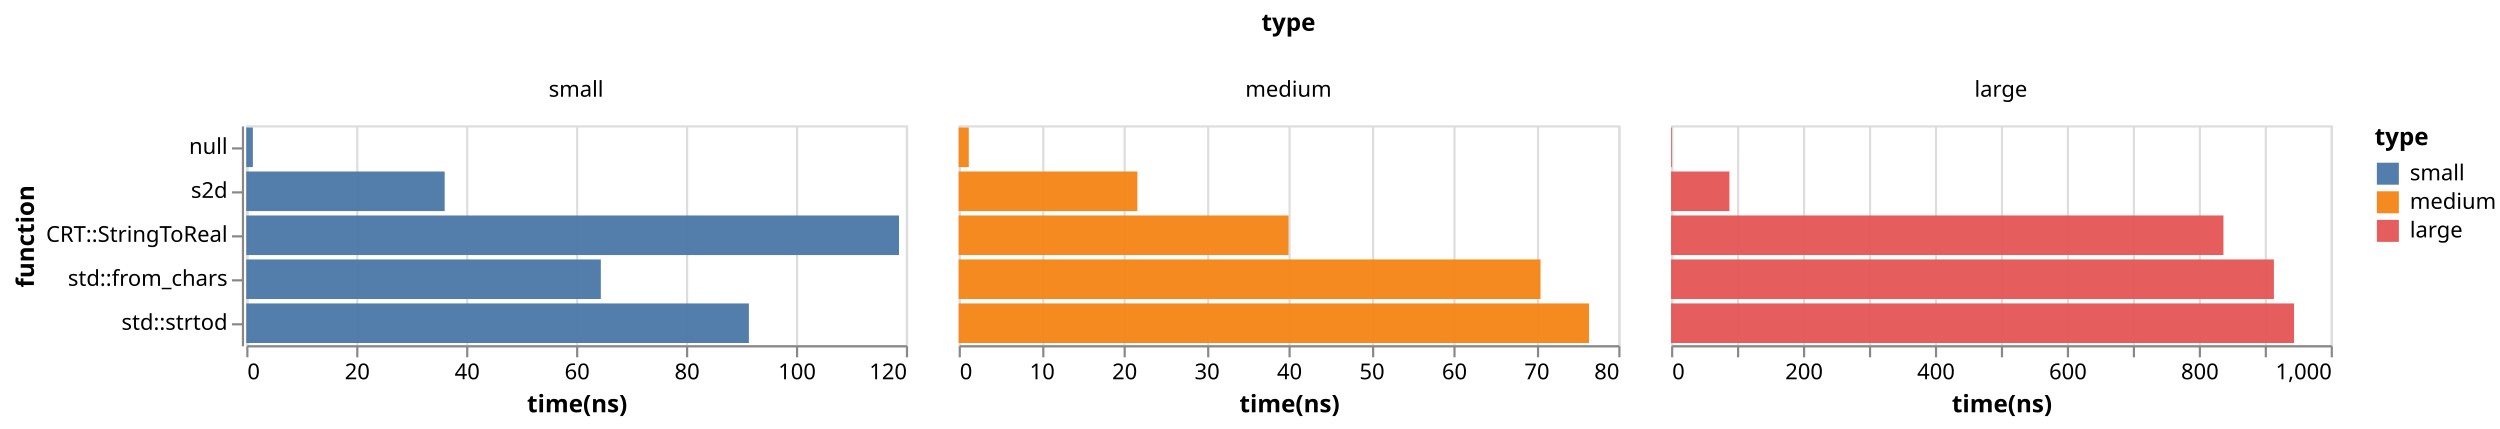
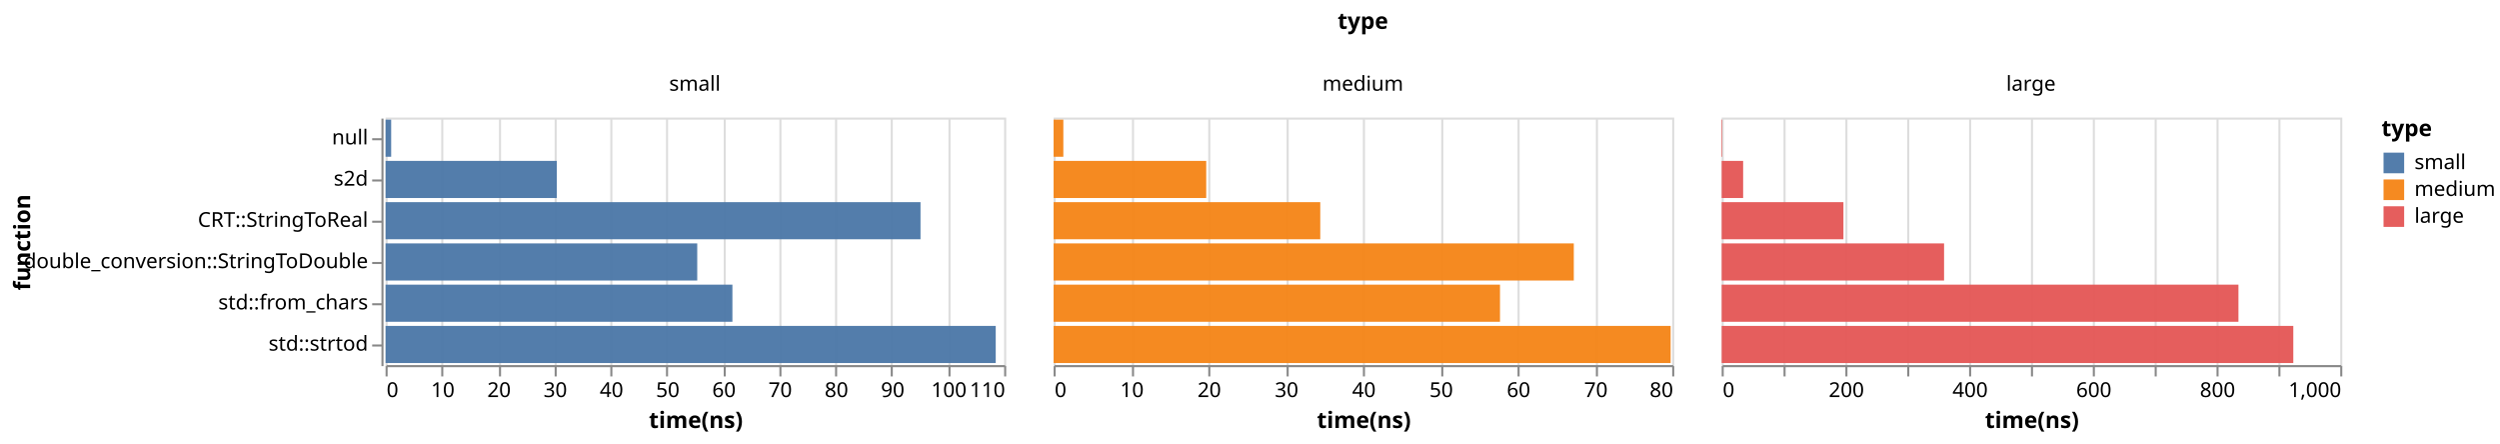
- <svg xmlns="http://www.w3.org/2000/svg" viewBox="0 0 1137 195">
+ <svg xmlns="http://www.w3.org/2000/svg" viewBox="0 0 1212 215">
  <g fill="none" stroke-miterlimit="10">
-     <path d="M112 57Zm474-31Zm0-21Z" aria-hidden="true" />
-     <text fill="#000" font-family="sans-serif" font-size="11" font-weight="bold" text-anchor="middle" transform="translate(586 14)">type</text>
-     <path d="M110 57v100Zm.5.5Z" aria-hidden="true" />
-     <path stroke="#888" d="M110.5 67.5h-5m5 20h-5m5 20h-5m5 20h-5m5 20h-5" />
+     <text fill="#000" font-family="sans-serif" font-size="11" font-weight="bold" text-anchor="middle" transform="translate(661 14)">type</text>
+     <path d="M185 57v120Z" aria-hidden="true" />
+     <path stroke="#888" d="M185.5 67.5h-5m5 20h-5m5 20h-5m5 20h-5m5 20h-5m5 20h-5" />
    <g fill="#000" font-family="sans-serif" font-size="10" text-anchor="end">
-       <text transform="translate(103.5 70)">null</text>
-       <text transform="translate(103.5 90)">s2d</text>
-       <text transform="translate(103.5 110)">CRT::StringToReal</text>
-       <text transform="translate(103.5 130)">std::from_chars</text>
-       <text transform="translate(103.5 150)">std::strtod</text>
+       <text transform="translate(178.5 70)">null</text>
+       <text transform="translate(178.5 90)">s2d</text>
+       <text transform="translate(178.5 110)">CRT::StringToReal</text>
+       <text transform="translate(178.5 130)">double_conversion::StringToDouble</text>
+       <text transform="translate(178.5 150)">std::from_chars</text>
+       <text transform="translate(178.5 170)">std::strtod</text>
    </g>
-     <path stroke="#888" d="M110.5 57.5v100" />
-     <text fill="#000" font-family="sans-serif" font-size="11" font-weight="bold" text-anchor="middle" transform="rotate(-90 61.465 46.035)">function</text>
-     <path d="M112 56h300-300Zm150-20Z" aria-hidden="true" />
-     <text fill="#000" font-family="sans-serif" font-size="10" text-anchor="middle" transform="translate(262 44)">small</text>
-     <path d="M436 56h300-300Zm150-20Z" aria-hidden="true" />
-     <text fill="#000" font-family="sans-serif" font-size="10" text-anchor="middle" transform="translate(586 44)">medium</text>
-     <path d="M760 56h300-300Zm150-20Z" aria-hidden="true" />
-     <text fill="#000" font-family="sans-serif" font-size="10" text-anchor="middle" transform="translate(910 44)">large</text>
-     <path stroke="#ddd" d="M112.5 57.5h300v100h-300Z" aria-hidden="true" />
-     <g aria-hidden="true">
-       <path d="M112.5 157.5Z" aria-hidden="true" />
-       <path stroke="#ddd" d="M112.5 157.5v-100m50 100v-100m50 100v-100m50 100v-100m50 100v-100m50 100v-100m50 100v-100" />
+     <path stroke="#888" d="M185.5 57.5v120" />
+     <text fill="#000" font-family="sans-serif" font-size="11" font-weight="bold" text-anchor="middle" transform="rotate(-90 66.06 51.44)">function</text>
+     <path d="M187 56h300z" aria-hidden="true" />
+     <text fill="#000" font-family="sans-serif" font-size="10" text-anchor="middle" transform="translate(337 44)">small</text>
+     <path d="M511 56h300z" aria-hidden="true" />
+     <text fill="#000" font-family="sans-serif" font-size="10" text-anchor="middle" transform="translate(661 44)">medium</text>
+     <path d="M835 56h300z" aria-hidden="true" />
+     <text fill="#000" font-family="sans-serif" font-size="10" text-anchor="middle" transform="translate(985 44)">large</text>
+     <path stroke="#ddd" d="M187.5 57.5h300v120h-300Zm0 120v-120m27 120v-120m28 120v-120m27 120v-120m27 120v-120m27 120v-120m28 120v-120m27 120v-120m27 120v-120m27 120v-120m28 120v-120m27 120v-120" aria-hidden="true" />
+     <path stroke="#888" d="M187.5 177.5v5m27-5v5m28-5v5m27-5v5m27-5v5m27-5v5m28-5v5m27-5v5m27-5v5m27-5v5m28-5v5m27-5v5" />
+     <g fill="#000" font-family="sans-serif" font-size="10">
+       <text transform="translate(187.5 192.5)">0</text>
+       <text text-anchor="middle" transform="translate(214.773 192.5)">10</text>
+       <text text-anchor="middle" transform="translate(242.045 192.5)">20</text>
+       <text text-anchor="middle" transform="translate(269.318 192.5)">30</text>
+       <text text-anchor="middle" transform="translate(296.59 192.5)">40</text>
+       <text text-anchor="middle" transform="translate(323.864 192.5)">50</text>
+       <text text-anchor="middle" transform="translate(351.136 192.5)">60</text>
+       <text text-anchor="middle" transform="translate(378.41 192.5)">70</text>
+       <text text-anchor="middle" transform="translate(405.682 192.5)">80</text>
+       <text text-anchor="middle" transform="translate(432.955 192.5)">90</text>
+       <text text-anchor="middle" transform="translate(460.227 192.5)">100</text>
+       <text text-anchor="end" transform="translate(487.5 192.5)">110</text>
    </g>
-     <path d="M112.5 157.5Z" aria-hidden="true" />
-     <path stroke="#888" d="M112.5 157.5v5m50-5v5m50-5v5m50-5v5m50-5v5m50-5v5m50-5v5" />
+     <path stroke="#888" d="M187.5 177.5h300" />
+     <text fill="#000" font-family="sans-serif" font-size="11" font-weight="bold" text-anchor="middle" transform="translate(337.5 207.5)">time(ns)</text>
+     <path fill="#4c78a8" d="M187 58h2.714v18H187Zm0 100h295.923v18H187Zm0-20h168.215v18H187Zm0-20h151.154v18H187Zm0-40h83.037v18H187Zm0 20h259.443v18H187Z" opacity=".96" />
+     <path stroke="#ddd" d="M511.5 57.5h300v120h-300Zm0 120v-120m38 120v-120m37 120v-120m38 120v-120m37 120v-120m38 120v-120m37 120v-120m38 120v-120m37 120v-120" aria-hidden="true" />
+     <path stroke="#888" d="M511.5 177.5v5m38-5v5m37-5v5m38-5v5m37-5v5m38-5v5m37-5v5m38-5v5m37-5v5" />
    <g fill="#000" font-family="sans-serif" font-size="10">
-       <text transform="translate(112.5 172.5)">0</text>
-       <text text-anchor="middle" transform="translate(162.5 172.5)">20</text>
-       <text text-anchor="middle" transform="translate(212.5 172.5)">40</text>
-       <text text-anchor="middle" transform="translate(262.5 172.5)">60</text>
-       <text text-anchor="middle" transform="translate(312.5 172.5)">80</text>
-       <text text-anchor="middle" transform="translate(362.5 172.5)">100</text>
-       <text text-anchor="end" transform="translate(412.5 172.5)">120</text>
+       <text transform="translate(511.5 192.5)">0</text>
+       <text text-anchor="middle" transform="translate(549 192.5)">10</text>
+       <text text-anchor="middle" transform="translate(586.5 192.5)">20</text>
+       <text text-anchor="middle" transform="translate(624 192.5)">30</text>
+       <text text-anchor="middle" transform="translate(661.5 192.5)">40</text>
+       <text text-anchor="middle" transform="translate(699 192.5)">50</text>
+       <text text-anchor="middle" transform="translate(736.5 192.5)">60</text>
+       <text text-anchor="middle" transform="translate(774 192.5)">70</text>
+       <text text-anchor="end" transform="translate(811.5 192.5)">80</text>
    </g>
-     <path stroke="#888" d="M112.5 157.5h300" />
-     <text fill="#000" font-family="sans-serif" font-size="11" font-weight="bold" text-anchor="middle" transform="translate(262.5 187.5)">time(ns)</text>
-     <path fill="#4c78a8" d="M112 58h3.005v18H112Zm0 80h228.593v18H112Zm0-20h161.255v18H112Zm0-40h90.24v18H112Zm0 20h296.875v18H112Z" opacity=".96" />
-     <path stroke="#ddd" d="M436.5 57.5h300v100h-300Z" aria-hidden="true" />
-     <g aria-hidden="true">
-       <path d="M436.5 157.5Z" aria-hidden="true" />
-       <path stroke="#ddd" d="M436.5 157.5v-100m38 100v-100m37 100v-100m38 100v-100m37 100v-100m38 100v-100m37 100v-100m38 100v-100m37 100v-100" />
+     <path stroke="#888" d="M511.5 177.5h300" />
+     <text fill="#000" font-family="sans-serif" font-size="11" font-weight="bold" text-anchor="middle" transform="translate(661.5 207.5)">time(ns)</text>
+     <path fill="#f58518" d="M511 58h4.714v18H511Zm0 100h299.25v18H511Zm0-20h216.487v18H511Zm0-20h252.285v18H511Zm0-40h74.01v18H511Zm0 20h129.319v18H511Z" opacity=".96" />
+     <path stroke="#ddd" d="M835.5 57.5h300v120h-300Zm0 120v-120m30 120v-120m30 120v-120m30 120v-120m30 120v-120m30 120v-120m30 120v-120m30 120v-120m30 120v-120m30 120v-120m30 120v-120" aria-hidden="true" />
+     <path stroke="#888" d="M835.5 177.5v5m30-5v5m30-5v5m30-5v5m30-5v5m30-5v5m30-5v5m30-5v5m30-5v5m30-5v5m30-5v5" />
+     <g fill="#000" font-family="sans-serif" font-size="10">
+       <text transform="translate(835.5 192.5)">0</text>
+       <text text-anchor="middle" transform="translate(895.5 192.5)">200</text>
+       <text text-anchor="middle" transform="translate(955.5 192.5)">400</text>
+       <text text-anchor="middle" transform="translate(1015.5 192.5)">600</text>
+       <text text-anchor="middle" transform="translate(1075.5 192.5)">800</text>
+       <text text-anchor="end" transform="translate(1135.5 192.5)">1,000</text>
    </g>
-     <path d="M436.5 157.5Z" aria-hidden="true" />
-     <path stroke="#888" d="M436.5 157.5v5m38-5v5m37-5v5m38-5v5m37-5v5m38-5v5m37-5v5m38-5v5m37-5v5" />
-     <g fill="#000" font-family="sans-serif" font-size="10">
-       <text transform="translate(436.5 172.5)">0</text>
-       <text text-anchor="middle" transform="translate(474 172.5)">10</text>
-       <text text-anchor="middle" transform="translate(511.5 172.5)">20</text>
-       <text text-anchor="middle" transform="translate(549 172.5)">30</text>
-       <text text-anchor="middle" transform="translate(586.5 172.5)">40</text>
-       <text text-anchor="middle" transform="translate(624 172.5)">50</text>
-       <text text-anchor="middle" transform="translate(661.5 172.5)">60</text>
-       <text text-anchor="middle" transform="translate(699 172.5)">70</text>
-       <text text-anchor="end" transform="translate(736.5 172.5)">80</text>
-     </g>
-     <path stroke="#888" d="M436.5 157.5h300" />
-     <text fill="#000" font-family="sans-serif" font-size="11" font-weight="bold" text-anchor="middle" transform="translate(586.5 187.5)">time(ns)</text>
-     <path fill="#f58518" d="M436 58h4.601v18H436Zm0 80h286.676v18H436Zm0-20h264.634v18H436Zm0-40h81.277v18H436Zm0 20h150.034v18H436Z" opacity=".96" />
-     <path stroke="#ddd" d="M760.5 57.5h300v100h-300Z" aria-hidden="true" />
-     <g aria-hidden="true">
-       <path d="M760.5 157.5Z" aria-hidden="true" />
-       <path stroke="#ddd" d="M760.5 157.5v-100m30 100v-100m30 100v-100m30 100v-100m30 100v-100m30 100v-100m30 100v-100m30 100v-100m30 100v-100m30 100v-100m30 100v-100" />
-     </g>
-     <path d="M760.5 157.5Z" aria-hidden="true" />
-     <path stroke="#888" d="M760.5 157.5v5m30-5v5m30-5v5m30-5v5m30-5v5m30-5v5m30-5v5m30-5v5m30-5v5m30-5v5m30-5v5" />
-     <g fill="#000" font-family="sans-serif" font-size="10">
-       <text transform="translate(760.5 172.5)">0</text>
-       <text text-anchor="middle" transform="translate(820.5 172.5)">200</text>
-       <text text-anchor="middle" transform="translate(880.5 172.5)">400</text>
-       <text text-anchor="middle" transform="translate(940.5 172.5)">600</text>
-       <text text-anchor="middle" transform="translate(1000.5 172.5)">800</text>
-       <text text-anchor="end" transform="translate(1060.5 172.5)">1,000</text>
-     </g>
-     <path stroke="#888" d="M760.5 157.5h300" />
-     <text fill="#000" font-family="sans-serif" font-size="11" font-weight="bold" text-anchor="middle" transform="translate(910.5 187.5)">time(ns)</text>
-     <path fill="#e45756" d="M760 58h.368v18H760Zm0 80h283.336v18H760Zm0-20h274.171v18H760Zm0-40h26.54v18H760Zm0 20h251.22v18H760Z" opacity=".96" />
-     <path d="M1080 57h52v53h-52Zm0 16Z" aria-hidden="true" />
-     <path d="M1080 73h51.566v11H1080Z" aria-hidden="true" />
-     <path fill="#4c78a8" d="M1081 74h10v10h-10Z" opacity=".96" />
-     <text fill="#000" font-family="sans-serif" font-size="10" transform="translate(1096 82)">small</text>
-     <path d="M1080 86h51.566v11H1080Z" aria-hidden="true" />
-     <path fill="#f58518" d="M1081 87h10v10h-10Z" opacity=".96" />
-     <text fill="#000" font-family="sans-serif" font-size="10" transform="translate(1096 95)">medium</text>
-     <path d="M1080 99h51.566v11H1080Z" aria-hidden="true" />
-     <path fill="#e45756" d="M1081 100h10v10h-10Z" opacity=".96" />
-     <text fill="#000" font-family="sans-serif" font-size="10" transform="translate(1096 108)">large</text>
-     <text fill="#000" font-family="sans-serif" font-size="11" font-weight="bold" transform="translate(1080 66)">type</text>
+     <path stroke="#888" d="M835.5 177.5h300" />
+     <text fill="#000" font-family="sans-serif" font-size="11" font-weight="bold" text-anchor="middle" transform="translate(985.5 207.5)">time(ns)</text>
+     <path fill="#e45756" d="M835 58h.31v18H835Zm0 100h277.234v18H835Zm0-20h250.637v18H835Zm0-20h107.863v18H835Zm0-40h10.41v18H835Zm0 20h59.059v18H835Z" opacity=".96" />
+     <path d="M1155 57h52v53h-52Z" aria-hidden="true" />
+     <path d="M1155 73h51.566v11H1155Z" aria-hidden="true" />
+     <path fill="#4c78a8" d="M1156 74h10v10h-10Z" opacity=".96" />
+     <text fill="#000" font-family="sans-serif" font-size="10" transform="translate(1171 82)">small</text>
+     <path d="M1155 86h51.566v11H1155Z" aria-hidden="true" />
+     <path fill="#f58518" d="M1156 87h10v10h-10Z" opacity=".96" />
+     <text fill="#000" font-family="sans-serif" font-size="10" transform="translate(1171 95)">medium</text>
+     <path d="M1155 99h51.566v11H1155Z" aria-hidden="true" />
+     <path fill="#e45756" d="M1156 100h10v10h-10Z" opacity=".96" />
+     <text fill="#000" font-family="sans-serif" font-size="10" transform="translate(1171 108)">large</text>
+     <text fill="#000" font-family="sans-serif" font-size="11" font-weight="bold" transform="translate(1155 66)">type</text>
  </g>
</svg>
